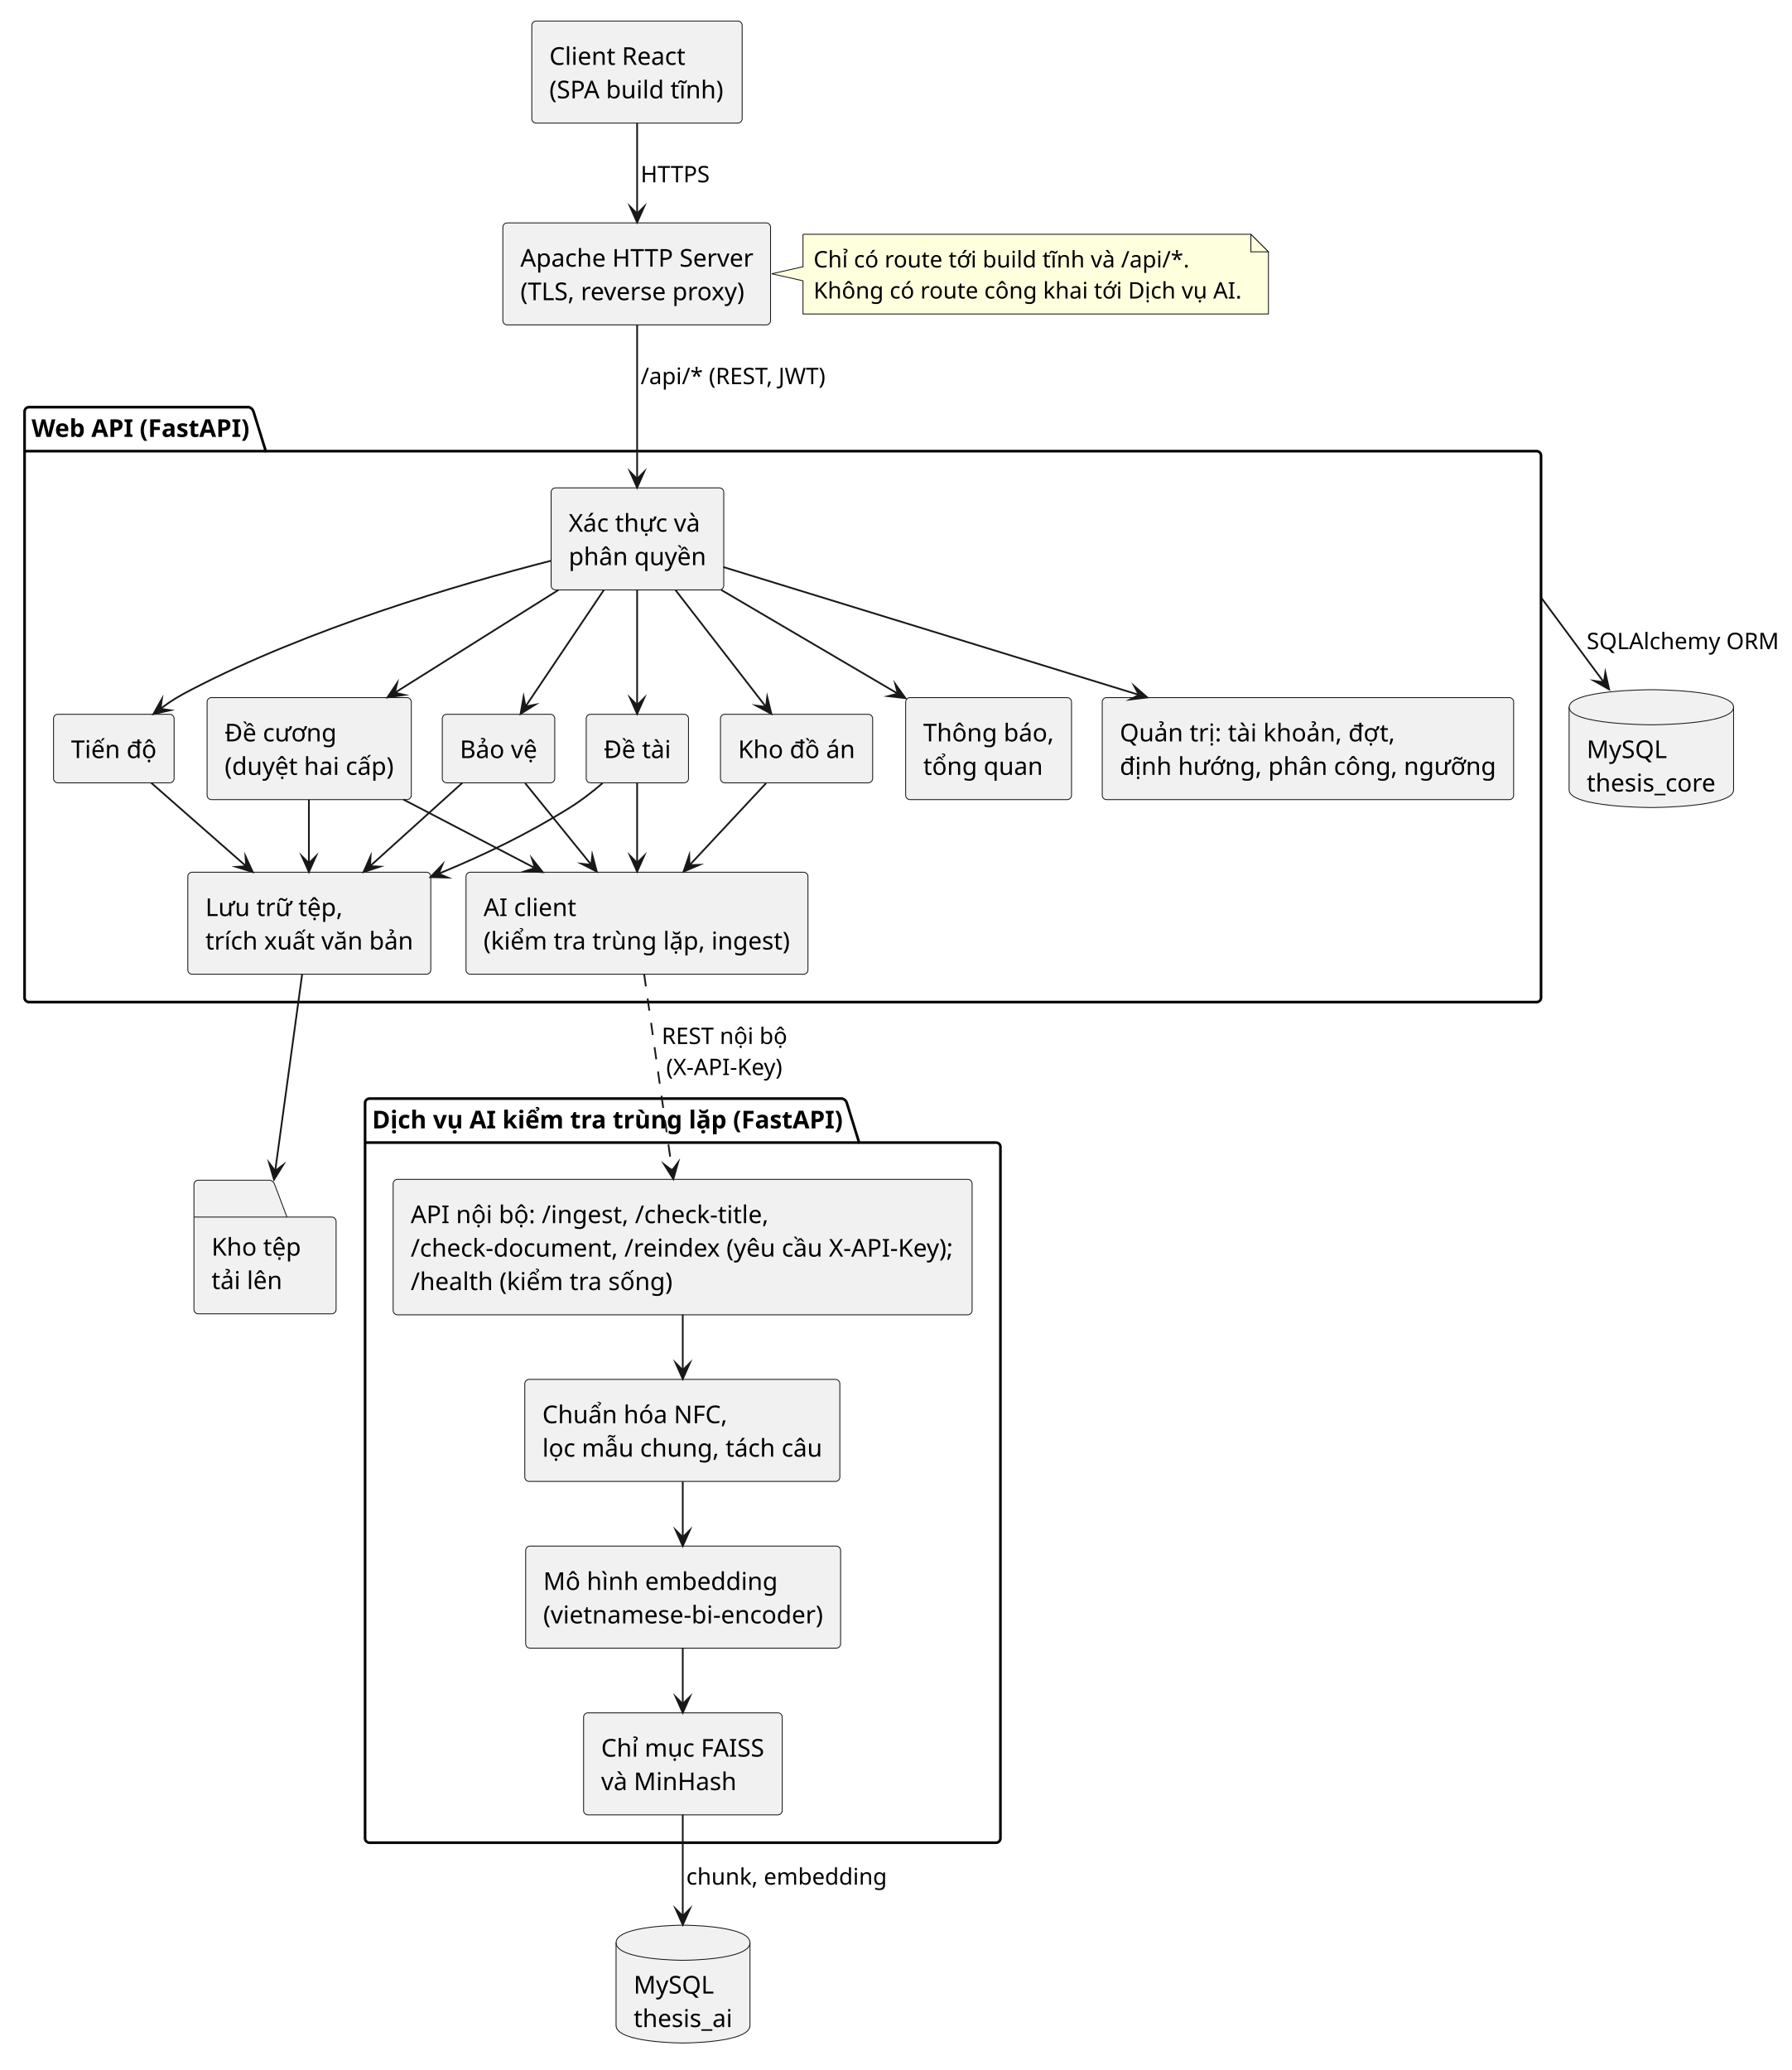
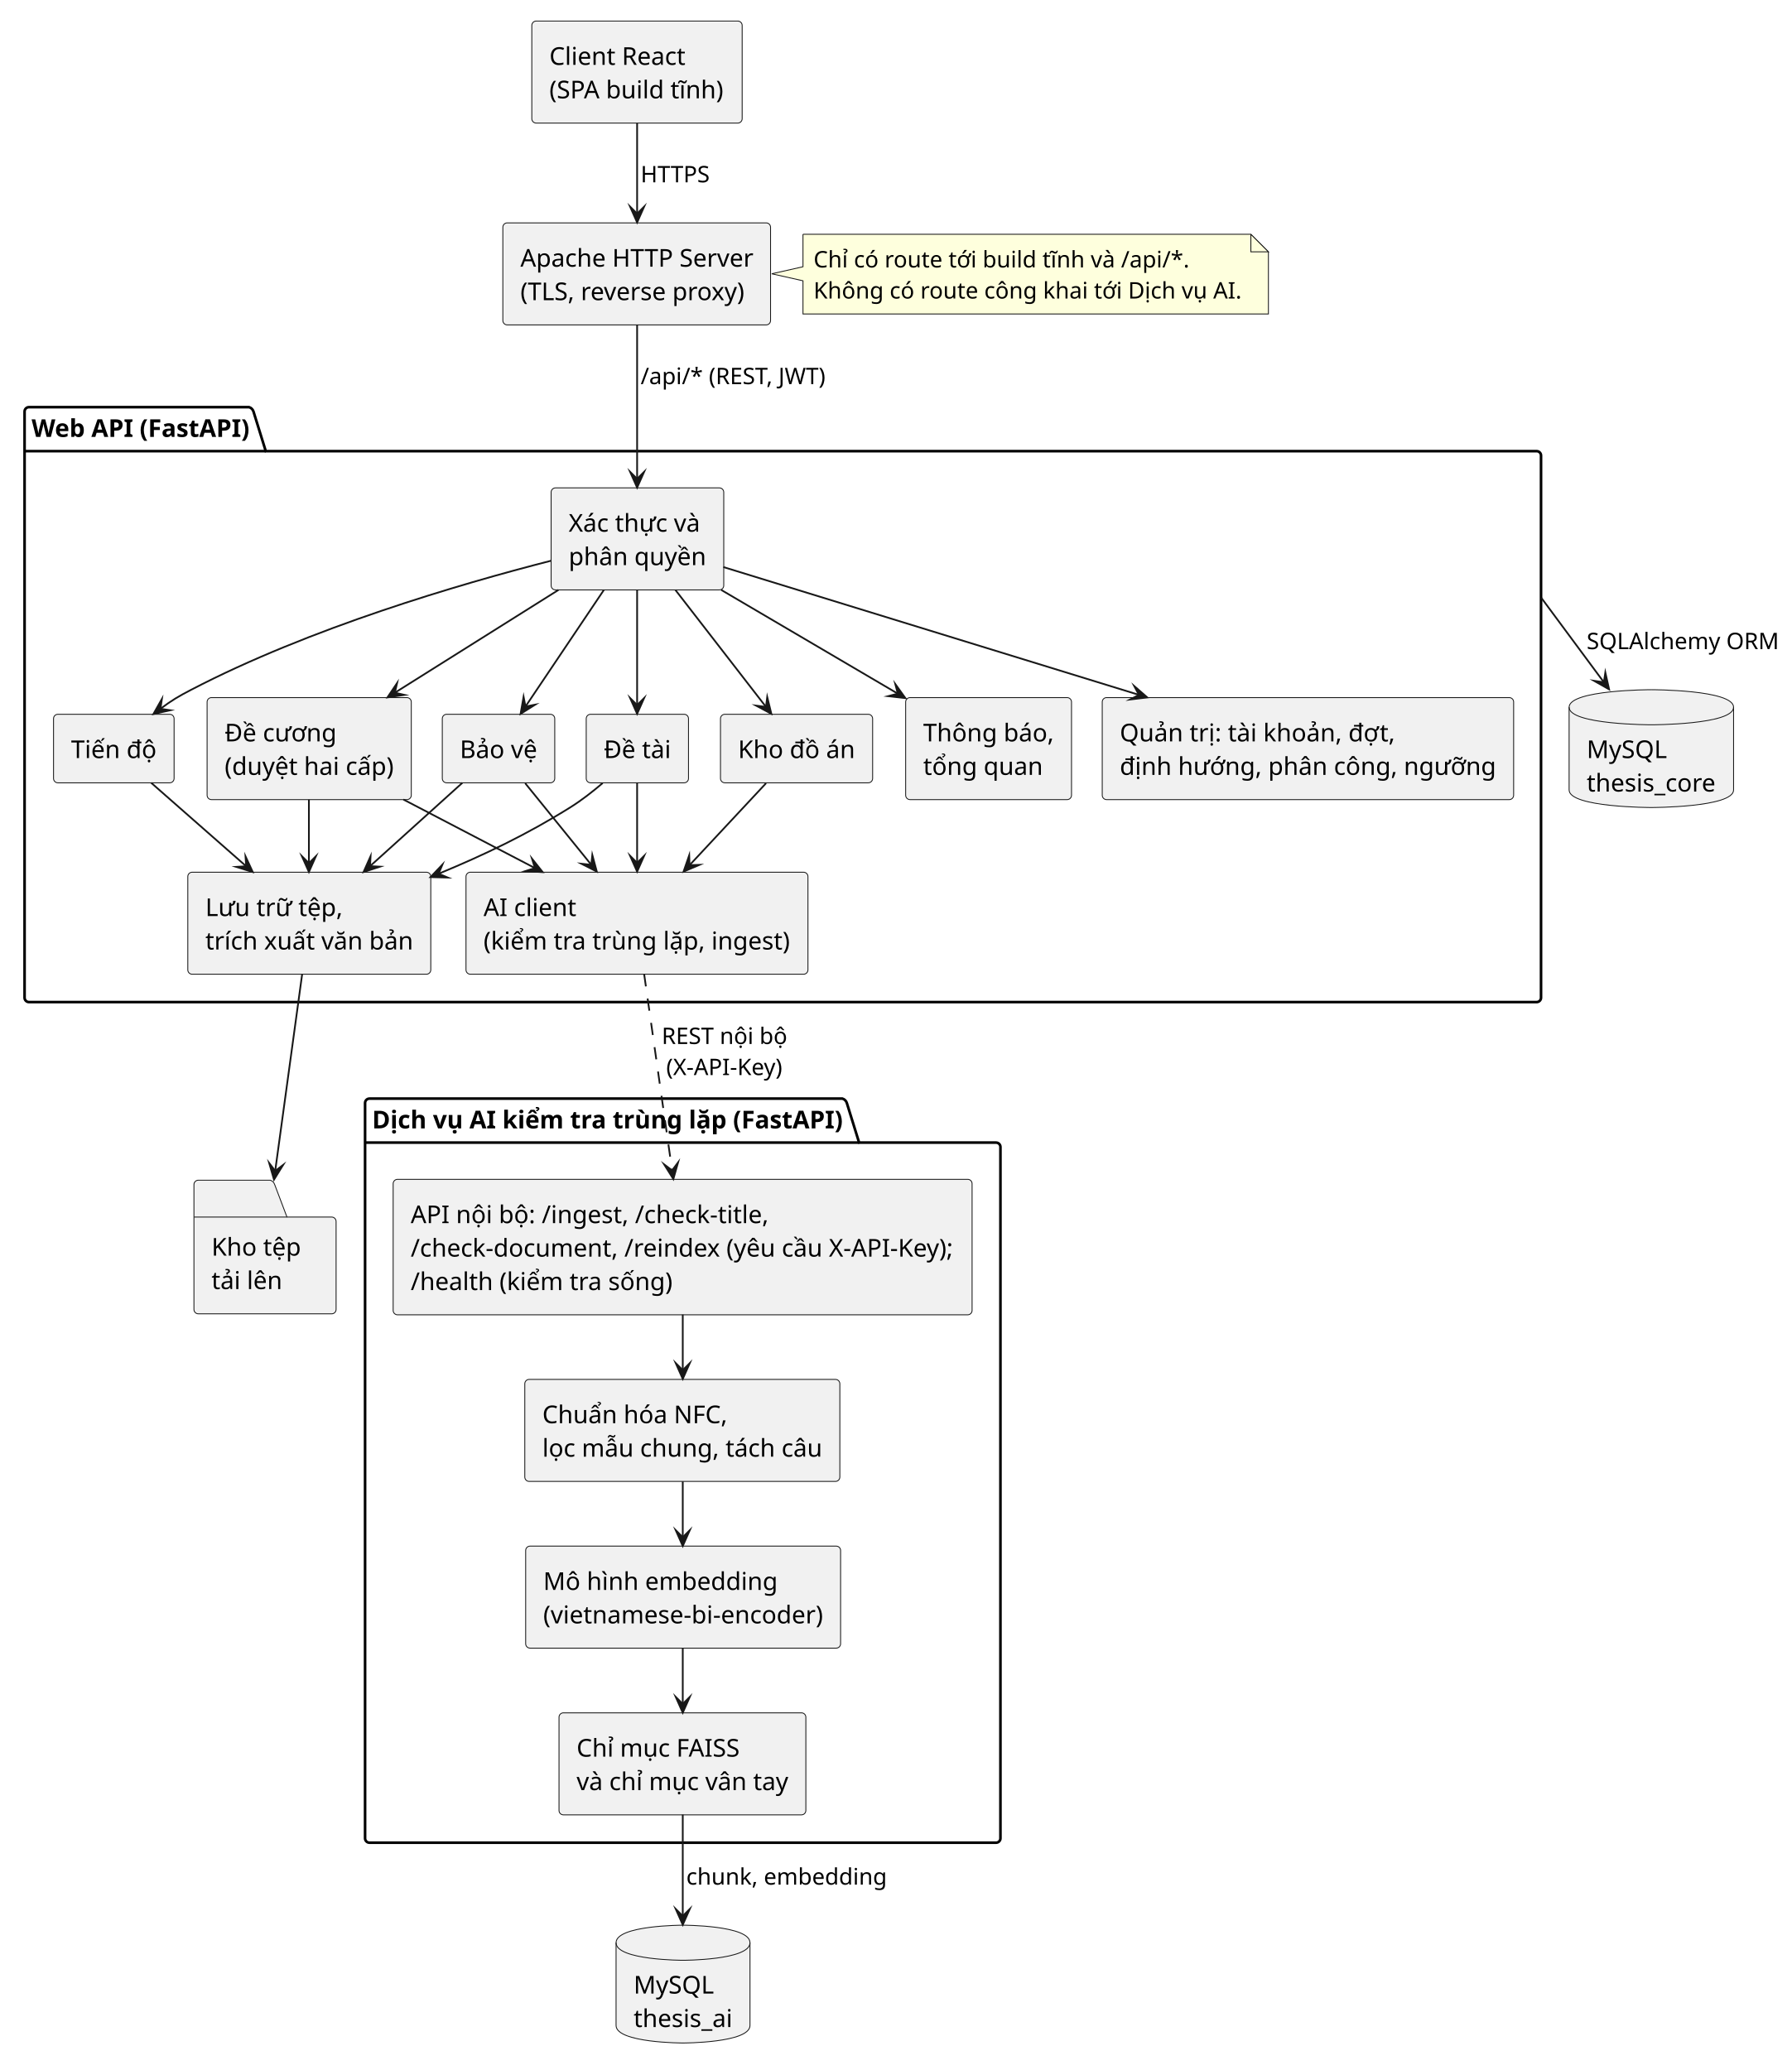
<svg xmlns="http://www.w3.org/2000/svg" version="1.1" data-diagram-type="DESCRIPTION" style="width:1595px;height:1843px;background:#FFFFFF;" width="1595.313px" height="1843.75px" viewBox="0 0 1595 1843" zoomAndPan="magnify" preserveAspectRatio="none" contentStyleType="text/css">
  <defs />
  <g font-family="sans-serif" lengthAdjust="spacing">
    <g class="cluster" data-qualified-name="WA" id="ent0003" data-source-line="8">
      <path d="M25.781,362.5 L221.746,362.5 A5.859,5.859 0 0 1 225.652,366.406 L236.59,401.669 L1367.969,401.669 A3.906,3.906 0 0 1 1371.875,405.575 L1371.875,888.281 A3.906,3.906 0 0 1 1367.969,892.188 L25.781,892.188 A3.906,3.906 0 0 1 21.875,888.281 L21.875,366.406 A3.906,3.906 0 0 1 25.781,362.5" style="stroke:#000;stroke-width:2.344;" fill="none" />
      <line x1="21.875" y1="401.669" x2="236.59" y2="401.669" style="stroke:#000;stroke-width:2.344;" />
      <text x="28.125" y="389.009" fill="#000" font-size="21.875" textLength="194.402" font-weight="700" font-family="'Noto Sans'">Web API (FastAPI)</text>
    </g>
    <g class="cluster" data-qualified-name="D.ch v. AI ki.m tra tr.ng l.p .FastAPI." id="ent0014" data-source-line="21">
      <path d="M328.906,978.125 L749.964,978.125 A5.859,5.859 0 0 1 753.87,982.031 L764.808,1017.294 L886.719,1017.294 A3.906,3.906 0 0 1 890.625,1021.2 L890.625,1636.719 A3.906,3.906 0 0 1 886.719,1640.625 L328.906,1640.625 A3.906,3.906 0 0 1 325,1636.719 L325,982.031 A3.906,3.906 0 0 1 328.906,978.125" style="stroke:#000;stroke-width:2.344;" fill="none" />
      <line x1="325" y1="1017.294" x2="764.808" y2="1017.294" style="stroke:#000;stroke-width:2.344;" />
      <text x="331.25" y="1004.634" fill="#000" font-size="21.875" textLength="419.495" font-weight="700" font-family="'Noto Sans'">Dịch vụ AI kiểm tra trùng lặp (FastAPI)</text>
    </g>
    <g class="entity" data-qualified-name="Client" id="ent0001" data-source-line="5">
      <rect x="473.438" y="18.75" width="187.262" height="90.837" fill="#F1F1F1" style="stroke:#181818;stroke-width:0.781;" rx="3.906" ry="3.906" />
      <text x="489.063" y="57.759" fill="#000" font-size="21.875" textLength="121.165" font-family="'Noto Sans'">Client React</text>
      <text x="489.063" y="87.553" fill="#000" font-size="21.875" textLength="156.012" font-family="'Noto Sans'">(SPA build tĩnh)</text>
    </g>
    <g class="entity" data-qualified-name="Apache" id="ent0002" data-source-line="6">
      <rect x="447.656" y="198.438" width="238.318" height="90.837" fill="#F1F1F1" style="stroke:#181818;stroke-width:0.781;" rx="3.906" ry="3.906" />
      <text x="463.281" y="237.447" fill="#000" font-size="21.875" textLength="207.068" font-family="'Noto Sans'">Apache HTTP Server</text>
      <text x="463.281" y="267.24" fill="#000" font-size="21.875" textLength="201.118" font-family="'Noto Sans'">(TLS, reverse proxy)</text>
    </g>
    <g class="entity" data-qualified-name="DB_core" id="ent0019" data-source-line="28">
      <path d="M1396.875,629.688 C1396.875,614.063 1470.086,614.063 1470.086,614.063 C1470.086,614.063 1543.296,614.063 1543.296,629.688 L1543.296,703.337 C1543.296,718.962 1470.086,718.962 1470.086,718.962 C1470.086,718.962 1396.875,718.962 1396.875,703.337 L1396.875,629.688" style="stroke:#181818;stroke-width:0.781;" fill="#F1F1F1" />
      <path d="M1396.875,629.688 C1396.875,645.313 1470.086,645.313 1470.086,645.313 C1470.086,645.313 1543.296,645.313 1543.296,629.688" style="stroke:#181818;stroke-width:0.781;" fill="none" />
      <text x="1412.5" y="674.947" fill="#000" font-size="21.875" textLength="71.553" font-family="'Noto Sans'">MySQL</text>
      <text x="1412.5" y="704.74" fill="#000" font-size="21.875" textLength="115.171" font-family="'Noto Sans'">thesis_core</text>
    </g>
    <g class="entity" data-qualified-name="DB_ai" id="ent0020" data-source-line="29">
      <path d="M548.438,1729.688 C548.438,1714.063 608.053,1714.063 608.053,1714.063 C608.053,1714.063 667.668,1714.063 667.668,1729.688 L667.668,1803.337 C667.668,1818.962 608.053,1818.962 608.053,1818.962 C608.053,1818.962 548.438,1818.962 548.438,1803.337 L548.438,1729.688" style="stroke:#181818;stroke-width:0.781;" fill="#F1F1F1" />
      <path d="M548.438,1729.688 C548.438,1745.313 608.053,1745.313 608.053,1745.313 C608.053,1745.313 667.668,1745.313 667.668,1729.688" style="stroke:#181818;stroke-width:0.781;" fill="none" />
      <text x="564.063" y="1774.947" fill="#000" font-size="21.875" textLength="71.553" font-family="'Noto Sans'">MySQL</text>
      <text x="564.063" y="1804.74" fill="#000" font-size="21.875" textLength="87.981" font-family="'Noto Sans'">thesis_ai</text>
    </g>
    <g class="entity" data-qualified-name="FileStore" id="ent0021" data-source-line="30">
      <path d="M176.563,1050.781 L240.625,1050.781 A5.859,5.859 0 0 1 244.531,1054.688 L255.469,1083.594 L295.293,1083.594 A3.906,3.906 0 0 1 299.2,1087.5 L299.2,1165.837 A3.906,3.906 0 0 1 295.293,1169.743 L176.563,1169.743 A3.906,3.906 0 0 1 172.656,1165.837 L172.656,1054.688 A3.906,3.906 0 0 1 176.563,1050.781" style="stroke:#181818;stroke-width:0.781;" fill="#F1F1F1" />
      <line x1="172.656" y1="1083.594" x2="255.469" y2="1083.594" style="stroke:#181818;stroke-width:0.781;" />
      <text x="188.281" y="1117.916" fill="#000" font-size="21.875" textLength="79.668" font-family="'Noto Sans'">Kho tệp</text>
      <text x="188.281" y="1147.709" fill="#000" font-size="21.875" textLength="63" font-family="'Noto Sans'">tải lên</text>
    </g>
    <g class="entity" data-qualified-name="GMN46" id="ent0047" data-source-line="61">
      <path d="M714.844,208.594 L714.844,237.5 L687.033,243.75 L714.844,250 L714.844,279.55 A0,0 0 0 0 714.844,279.55 L1129.186,279.55 A0,0 0 0 0 1129.186,279.55 L1129.186,224.219 L1113.561,208.594 L714.844,208.594 A0,0 0 0 0 714.844,208.594" style="stroke:#181818;stroke-width:0.781;" fill="#FEFFDD" />
      <path d="M1113.561,208.594 L1113.561,224.219 L1129.186,224.219 L1113.561,208.594" style="stroke:#181818;stroke-width:0.781;" fill="#FEFFDD" />
      <text x="724.219" y="238.12" fill="#000" font-size="20.313" textLength="335.035" font-family="'Noto Sans'">Chỉ có route tới build tĩnh và /api/*.</text>
      <text x="724.219" y="265.786" fill="#000" font-size="20.313" textLength="381.53" font-family="'Noto Sans'">Không có route công khai tới Dịch vụ AI.</text>
    </g>
    <g class="entity" data-qualified-name="WA.WA_Auth" id="ent0004" data-source-line="9">
      <rect x="490.625" y="434.375" width="153.684" height="90.837" fill="#F1F1F1" style="stroke:#181818;stroke-width:0.781;" rx="3.906" ry="3.906" />
      <text x="506.25" y="473.384" fill="#000" font-size="21.875" textLength="117.009" font-family="'Noto Sans'">Xác thực và</text>
      <text x="506.25" y="503.178" fill="#000" font-size="21.875" textLength="122.434" font-family="'Noto Sans'">phân quyền</text>
    </g>
    <g class="entity" data-qualified-name="WA.WA_QuanTri" id="ent0005" data-source-line="10">
      <rect x="981.25" y="621.094" width="366.242" height="90.837" fill="#F1F1F1" style="stroke:#181818;stroke-width:0.781;" rx="3.906" ry="3.906" />
      <text x="996.875" y="660.103" fill="#000" font-size="21.875" textLength="244.212" font-family="'Noto Sans'">Quản trị: tài khoản, đợt,</text>
      <text x="996.875" y="689.897" fill="#000" font-size="21.875" textLength="334.992" font-family="'Noto Sans'">định hướng, phân công, ngưỡng</text>
    </g>
    <g class="entity" data-qualified-name="WA.WA_DeTai" id="ent0006" data-source-line="11">
      <rect x="521.875" y="635.938" width="91.056" height="61.044" fill="#F1F1F1" style="stroke:#181818;stroke-width:0.781;" rx="3.906" ry="3.906" />
      <text x="537.5" y="674.947" fill="#000" font-size="21.875" textLength="59.806" font-family="'Noto Sans'">Đề tài</text>
    </g>
    <g class="entity" data-qualified-name="WA.WA_DeCuong" id="ent0007" data-source-line="12">
      <rect x="184.375" y="621.094" width="181.771" height="90.837" fill="#F1F1F1" style="stroke:#181818;stroke-width:0.781;" rx="3.906" ry="3.906" />
      <text x="200" y="660.103" fill="#000" font-size="21.875" textLength="99.684" font-family="'Noto Sans'">Đề cương</text>
      <text x="200" y="689.897" fill="#000" font-size="21.875" textLength="150.521" font-family="'Noto Sans'">(duyệt hai cấp)</text>
    </g>
    <g class="entity" data-qualified-name="WA.WA_TienDo" id="ent0008" data-source-line="13">
      <rect x="47.656" y="635.938" width="107.331" height="61.044" fill="#F1F1F1" style="stroke:#181818;stroke-width:0.781;" rx="3.906" ry="3.906" />
      <text x="63.281" y="674.947" fill="#000" font-size="21.875" textLength="76.081" font-family="'Noto Sans'">Tiến độ</text>
    </g>
    <g class="entity" data-qualified-name="WA.WA_BaoVe" id="ent0009" data-source-line="14">
      <rect x="393.75" y="635.938" width="100.112" height="61.044" fill="#F1F1F1" style="stroke:#181818;stroke-width:0.781;" rx="3.906" ry="3.906" />
      <text x="409.375" y="674.947" fill="#000" font-size="21.875" textLength="68.862" font-family="'Noto Sans'">Bảo vệ</text>
    </g>
    <g class="entity" data-qualified-name="WA.WA_Kho" id="ent0010" data-source-line="15">
      <rect x="641.406" y="635.938" width="135.44" height="61.044" fill="#F1F1F1" style="stroke:#181818;stroke-width:0.781;" rx="3.906" ry="3.906" />
      <text x="657.031" y="674.947" fill="#000" font-size="21.875" textLength="104.19" font-family="'Noto Sans'">Kho đồ án</text>
    </g>
    <g class="entity" data-qualified-name="WA.WA_ThongBao" id="ent0011" data-source-line="16">
      <rect x="806.25" y="621.094" width="147.646" height="90.837" fill="#F1F1F1" style="stroke:#181818;stroke-width:0.781;" rx="3.906" ry="3.906" />
      <text x="821.875" y="660.103" fill="#000" font-size="21.875" textLength="116.396" font-family="'Noto Sans'">Thông báo,</text>
      <text x="821.875" y="689.897" fill="#000" font-size="21.875" textLength="106.553" font-family="'Noto Sans'">tổng quan</text>
    </g>
    <g class="entity" data-qualified-name="WA.WA_Storage" id="ent0012" data-source-line="17">
      <rect x="167.188" y="776.563" width="216.312" height="90.837" fill="#F1F1F1" style="stroke:#181818;stroke-width:0.781;" rx="3.906" ry="3.906" />
      <text x="182.813" y="815.572" fill="#000" font-size="21.875" textLength="122.325" font-family="'Noto Sans'">Lưu trữ tệp,</text>
      <text x="182.813" y="845.365" fill="#000" font-size="21.875" textLength="185.062" font-family="'Noto Sans'">trích xuất văn bản</text>
    </g>
    <g class="entity" data-qualified-name="WA.WA_AIClient" id="ent0013" data-source-line="18">
      <rect x="414.844" y="776.563" width="304.424" height="90.837" fill="#F1F1F1" style="stroke:#181818;stroke-width:0.781;" rx="3.906" ry="3.906" />
      <text x="430.469" y="815.572" fill="#000" font-size="21.875" textLength="82.622" font-family="'Noto Sans'">AI client</text>
      <text x="430.469" y="845.365" fill="#000" font-size="21.875" textLength="273.174" font-family="'Noto Sans'">(kiểm tra trùng lặp, ingest)</text>
    </g>
    <g class="entity" data-qualified-name="D.ch v. AI ki.m tra tr.ng l.p .FastAPI..AI_API" id="ent0015" data-source-line="22">
      <rect x="350" y="1050" width="515.386" height="120.631" fill="#F1F1F1" style="stroke:#181818;stroke-width:0.781;" rx="3.906" ry="3.906" />
      <text x="365.625" y="1089.009" fill="#000" font-size="21.875" textLength="318.652" font-family="'Noto Sans'">API nội bộ: /ingest, /check-title,</text>
      <text x="365.625" y="1118.803" fill="#000" font-size="21.875" textLength="484.136" font-family="'Noto Sans'">/check-document, /reindex (yêu cầu X-API-Key);</text>
      <text x="365.625" y="1148.597" fill="#000" font-size="21.875" textLength="233.515" font-family="'Noto Sans'">/health (kiểm tra sống)</text>
    </g>
    <g class="entity" data-qualified-name="D.ch v. AI ki.m tra tr.ng l.p .FastAPI..AI_NLP" id="ent0016" data-source-line="23">
      <rect x="467.188" y="1228.125" width="280.471" height="90.837" fill="#F1F1F1" style="stroke:#181818;stroke-width:0.781;" rx="3.906" ry="3.906" />
      <text x="482.813" y="1267.134" fill="#000" font-size="21.875" textLength="164.718" font-family="'Noto Sans'">Chuẩn hóa NFC,</text>
      <text x="482.813" y="1296.928" fill="#000" font-size="21.875" textLength="249.221" font-family="'Noto Sans'">lọc mẫu chung, tách câu</text>
    </g>
    <g class="entity" data-qualified-name="D.ch v. AI ki.m tra tr.ng l.p .FastAPI..AI_Embed" id="ent0017" data-source-line="24">
      <rect x="467.969" y="1376.563" width="280.362" height="90.837" fill="#F1F1F1" style="stroke:#181818;stroke-width:0.781;" rx="3.906" ry="3.906" />
      <text x="483.594" y="1415.572" fill="#000" font-size="21.875" textLength="208.752" font-family="'Noto Sans'">Mô hình embedding</text>
      <text x="483.594" y="1445.365" fill="#000" font-size="21.875" textLength="249.112" font-family="'Noto Sans'">(vietnamese-bi-encoder)</text>
    </g>
    <g class="entity" data-qualified-name="D.ch v. AI ki.m tra tr.ng l.p .FastAPI..AI_Index" id="ent0018" data-source-line="25">
-       <rect x="519.531" y="1525" width="176.849" height="90.837" fill="#F1F1F1" style="stroke:#181818;stroke-width:0.781;" rx="3.906" ry="3.906" />
-       <text x="535.156" y="1564.009" fill="#000" font-size="21.875" textLength="145.599" font-family="'Noto Sans'">Chỉ mục FAISS</text>
-       <text x="535.156" y="1593.803" fill="#000" font-size="21.875" textLength="120.553" font-family="'Noto Sans'">và MinHash</text>
+       <rect x="497.656" y="1525" width="219.746" height="90.837" fill="#F1F1F1" style="stroke:#181818;stroke-width:0.781;" rx="3.906" ry="3.906" />
+       <text x="513.281" y="1564.009" fill="#000" font-size="21.875" textLength="145.599" font-family="'Noto Sans'">Chỉ mục FAISS</text>
+       <text x="513.281" y="1593.803" fill="#000" font-size="21.875" textLength="188.496" font-family="'Noto Sans'">và chỉ mục vân tay</text>
    </g>
    <g class="link" data-entity-1="ent0001" data-entity-2="ent0002" id="lnk22" data-link-type="dependency">
      <polygon points="567.188,198.039,573.438,183.977,567.188,190.227,560.938,183.977,567.188,198.039" fill="#181818" style="stroke:#181818;stroke-width:1.563;stroke-linejoin:miter;stroke-miterlimit:10;" />
      <path d="M567.188,109.724 C567.188,136.689 567.188,163.252 567.188,190.227" style="stroke:#181818;stroke-width:1.563;" fill="none" />
      <text x="570.313" y="162.339" fill="#000" font-size="20.313" textLength="61.08" font-family="'Noto Sans'">HTTPS</text>
    </g>
    <g class="link" data-entity-1="ent0002" data-entity-2="ent0004" id="lnk23" data-link-type="dependency">
      <polygon points="567.188,434.136,573.438,420.073,567.188,426.323,560.938,420.073,567.188,434.136" fill="#181818" style="stroke:#181818;stroke-width:1.563;stroke-linejoin:miter;stroke-miterlimit:10;" />
      <path d="M567.188,289.103 C567.188,330.594 567.188,384.767 567.188,426.323" style="stroke:#181818;stroke-width:1.563;" fill="none" />
      <text x="570.313" y="342.027" fill="#000" font-size="20.313" textLength="165.73" font-family="'Noto Sans'">/api/* (REST, JWT)</text>
    </g>
    <g class="link" data-entity-1="ent0004" data-entity-2="ent0005" id="lnk24" data-link-type="dependency">
      <polygon points="1021.351,620.947,1009.747,610.839,1013.884,618.65,1006.072,622.786,1021.351,620.947" fill="#181818" style="stroke:#181818;stroke-width:1.563;stroke-linejoin:miter;stroke-miterlimit:10;" />
      <path d="M643.997,504.876 C739.083,534.124 895.469,582.227 1013.884,618.65" style="stroke:#181818;stroke-width:1.563;" fill="none" />
    </g>
    <g class="link" data-entity-1="ent0004" data-entity-2="ent0006" id="lnk25" data-link-type="dependency">
      <polygon points="567.188,635.545,573.438,621.483,567.188,627.733,560.938,621.483,567.188,635.545" fill="#181818" style="stroke:#181818;stroke-width:1.563;stroke-linejoin:miter;stroke-miterlimit:10;" />
      <path d="M567.188,525.225 C567.188,559.384 567.188,597.987 567.188,627.733" style="stroke:#181818;stroke-width:1.563;" fill="none" />
    </g>
    <g class="link" data-entity-1="ent0004" data-entity-2="ent0007" id="lnk26" data-link-type="dependency">
      <polygon points="344.921,620.91,360.153,618.72,351.536,616.753,353.503,608.136,344.921,620.91" fill="#181818" style="stroke:#181818;stroke-width:1.563;stroke-linejoin:miter;stroke-miterlimit:10;" />
      <path d="M497.201,525.225 C451.111,554.186 397.613,587.801 351.536,616.753" style="stroke:#181818;stroke-width:1.563;" fill="none" />
    </g>
    <g class="link" data-entity-1="ent0004" data-entity-2="ent0008" id="lnk27" data-link-type="dependency">
      <polygon points="136.558,635.723,151.572,632.347,142.828,631.061,144.113,622.316,136.558,635.723" fill="#181818" style="stroke:#181818;stroke-width:1.563;stroke-linejoin:miter;stroke-miterlimit:10;" />
      <path d="M490.467,499.271 C408.363,520.279 275.707,559.252 170.313,614.063 C158.727,620.087 153.252,623.309 142.828,631.061" style="stroke:#181818;stroke-width:1.563;" fill="none" />
    </g>
    <g class="link" data-entity-1="ent0004" data-entity-2="ent0009" id="lnk28" data-link-type="dependency">
      <polygon points="463.449,635.545,476.482,627.362,467.808,629.062,466.108,620.388,463.449,635.545" fill="#181818" style="stroke:#181818;stroke-width:1.563;stroke-linejoin:miter;stroke-miterlimit:10;" />
      <path d="M537.621,525.225 C514.655,559.384 487.807,599.316 467.808,629.062" style="stroke:#181818;stroke-width:1.563;" fill="none" />
    </g>
    <g class="link" data-entity-1="ent0004" data-entity-2="ent0010" id="lnk29" data-link-type="dependency">
      <polygon points="686.684,635.545,683.015,620.6,681.9,629.368,673.132,628.254,686.684,635.545" fill="#181818" style="stroke:#181818;stroke-width:1.563;stroke-linejoin:miter;stroke-miterlimit:10;" />
      <path d="M601.245,525.225 C627.7,559.384 658.864,599.623 681.9,629.368" style="stroke:#181818;stroke-width:1.563;" fill="none" />
    </g>
    <g class="link" data-entity-1="ent0004" data-entity-2="ent0011" id="lnk30" data-link-type="dependency">
      <polygon points="805.986,621.544,797.028,609.032,799.25,617.587,790.696,619.81,805.986,621.544" fill="#181818" style="stroke:#181818;stroke-width:1.563;stroke-linejoin:miter;stroke-miterlimit:10;" />
      <path d="M642.039,525.225 C691.695,554.398 749.832,588.554 799.25,617.587" style="stroke:#181818;stroke-width:1.563;" fill="none" />
    </g>
    <g class="link" data-entity-1="ent0006" data-entity-2="ent0013" id="lnk31" data-link-type="dependency">
      <polygon points="567.188,776.018,573.438,761.956,567.188,768.206,560.938,761.956,567.188,776.018" fill="#181818" style="stroke:#181818;stroke-width:1.563;stroke-linejoin:miter;stroke-miterlimit:10;" />
      <path d="M567.188,697.342 C567.188,719.65 567.188,742.888 567.188,768.206" style="stroke:#181818;stroke-width:1.563;" fill="none" />
    </g>
    <g class="link" data-entity-1="ent0007" data-entity-2="ent0013" id="lnk32" data-link-type="dependency">
      <polygon points="483.155,776.499,473.575,764.455,476.227,772.887,467.796,775.539,483.155,776.499" fill="#181818" style="stroke:#181818;stroke-width:1.563;stroke-linejoin:miter;stroke-miterlimit:10;" />
      <path d="M359.121,711.828 C398.065,732.134 437.294,752.587 476.227,772.887" style="stroke:#181818;stroke-width:1.563;" fill="none" />
    </g>
    <g class="link" data-entity-1="ent0009" data-entity-2="ent0013" id="lnk33" data-link-type="dependency">
      <polygon points="531.298,776.018,527.301,761.157,526.379,769.948,517.589,769.027,531.298,776.018" fill="#181818" style="stroke:#181818;stroke-width:1.563;stroke-linejoin:miter;stroke-miterlimit:10;" />
      <path d="M467.55,697.342 C485.625,719.65 505.865,744.63 526.379,769.948" style="stroke:#181818;stroke-width:1.563;" fill="none" />
    </g>
    <g class="link" data-entity-1="ent0010" data-entity-2="ent0013" id="lnk34" data-link-type="dependency">
      <polygon points="608.529,776.018,622.693,770.002,613.86,770.307,613.555,761.473,608.529,776.018" fill="#181818" style="stroke:#181818;stroke-width:1.563;stroke-linejoin:miter;stroke-miterlimit:10;" />
      <path d="M681.96,697.342 C661.139,719.65 637.49,744.989 613.86,770.307" style="stroke:#181818;stroke-width:1.563;" fill="none" />
    </g>
    <g class="link" data-entity-1="ent0006" data-entity-2="ent0012" id="lnk35" data-link-type="dependency">
      <polygon points="383.238,780.916,398.622,781.323,390.459,777.933,393.848,769.77,383.238,780.916" fill="#181818" style="stroke:#181818;stroke-width:1.563;stroke-linejoin:miter;stroke-miterlimit:10;" />
      <path d="M536.492,697.218 C527.644,704.797 517.699,712.559 507.813,718.75 C469.13,742.972 430.891,761.226 390.459,777.933" style="stroke:#181818;stroke-width:1.563;" fill="none" />
    </g>
    <g class="link" data-entity-1="ent0007" data-entity-2="ent0012" id="lnk36" data-link-type="dependency">
      <polygon points="275,776.347,281.25,762.285,275,768.535,268.75,762.285,275,776.347" fill="#181818" style="stroke:#181818;stroke-width:1.563;stroke-linejoin:miter;stroke-miterlimit:10;" />
      <path d="M275,712.033 C275,732.245 275,748.335 275,768.535" style="stroke:#181818;stroke-width:1.563;" fill="none" />
    </g>
    <g class="link" data-entity-1="ent0008" data-entity-2="ent0012" id="lnk37" data-link-type="dependency">
      <polygon points="225.013,776.405,218.572,762.429,219.143,771.249,210.323,771.82,225.013,776.405" fill="#181818" style="stroke:#181818;stroke-width:1.563;stroke-linejoin:miter;stroke-miterlimit:10;" />
      <path d="M134.593,696.982 C160.147,719.428 190.085,745.725 219.143,771.249" style="stroke:#181818;stroke-width:1.563;" fill="none" />
    </g>
    <g class="link" data-entity-1="ent0009" data-entity-2="ent0012" id="lnk38" data-link-type="dependency">
      <polygon points="323.636,776.405,338.262,771.621,329.435,771.17,329.886,762.342,323.636,776.405" fill="#181818" style="stroke:#181818;stroke-width:1.563;stroke-linejoin:miter;stroke-miterlimit:10;" />
      <path d="M411.612,696.982 C386.749,719.428 357.708,745.646 329.435,771.17" style="stroke:#181818;stroke-width:1.563;" fill="none" />
    </g>
    <g class="link" data-entity-1="ent0012" data-entity-2="ent0021" id="lnk39" data-link-type="dependency">
      <polygon points="243.926,1050.278,252.027,1037.194,244.986,1042.538,239.642,1035.497,243.926,1050.278" fill="#181818" style="stroke:#181818;stroke-width:1.563;stroke-linejoin:miter;stroke-miterlimit:10;" />
      <path d="M268.982,867.368 C262.262,916.424 252.416,988.298 244.986,1042.538" style="stroke:#181818;stroke-width:1.563;" fill="none" />
    </g>
    <g class="link" data-entity-1="ent0013" data-entity-2="ent0015" id="lnk40" data-link-type="dependency">
      <polygon points="599.431,1049.759,603.635,1034.956,598.329,1042.025,591.26,1036.719,599.431,1049.759" fill="#181818" style="stroke:#181818;stroke-width:1.563;stroke-linejoin:miter;stroke-miterlimit:10;" />
      <path d="M573.446,867.368 C580.413,916.268 590.603,987.797 598.329,1042.025" style="stroke:#181818;stroke-width:1.563;stroke-dasharray:10.938,10.938;" fill="none" />
      <text x="589.063" y="929.527" fill="#000" font-size="20.313" textLength="111.8" font-family="'Noto Sans'">REST nội bộ</text>
      <text x="593.105" y="957.192" fill="#000" font-size="20.313" textLength="103.716" font-family="'Noto Sans'">(X-API-Key)</text>
    </g>
    <g class="link" data-entity-1="ent0015" data-entity-2="ent0016" id="lnk41" data-link-type="dependency">
      <polygon points="607.813,1227.708,614.063,1213.645,607.813,1219.895,601.563,1213.645,607.813,1227.708" fill="#181818" style="stroke:#181818;stroke-width:1.563;stroke-linejoin:miter;stroke-miterlimit:10;" />
      <path d="M607.813,1170.446 C607.813,1189.372 607.813,1202.202 607.813,1219.895" style="stroke:#181818;stroke-width:1.563;" fill="none" />
    </g>
    <g class="link" data-entity-1="ent0016" data-entity-2="ent0017" id="lnk42" data-link-type="dependency">
      <polygon points="607.813,1376.469,614.063,1362.407,607.813,1368.657,601.563,1362.407,607.813,1376.469" fill="#181818" style="stroke:#181818;stroke-width:1.563;stroke-linejoin:miter;stroke-miterlimit:10;" />
      <path d="M607.813,1318.993 C607.813,1337.203 607.813,1350.462 607.813,1368.657" style="stroke:#181818;stroke-width:1.563;" fill="none" />
    </g>
    <g class="link" data-entity-1="ent0017" data-entity-2="ent0018" id="lnk43" data-link-type="dependency">
      <polygon points="607.813,1524.907,614.063,1510.844,607.813,1517.094,601.563,1510.844,607.813,1524.907" fill="#181818" style="stroke:#181818;stroke-width:1.563;stroke-linejoin:miter;stroke-miterlimit:10;" />
      <path d="M607.813,1467.43 C607.813,1485.641 607.813,1498.9 607.813,1517.094" style="stroke:#181818;stroke-width:1.563;" fill="none" />
    </g>
    <g class="link" data-entity-1="ent0018" data-entity-2="ent0020" id="lnk44" data-link-type="dependency">
      <polygon points="607.813,1713.713,614.063,1699.651,607.813,1705.901,601.563,1699.651,607.813,1713.713" fill="#181818" style="stroke:#181818;stroke-width:1.563;stroke-linejoin:miter;stroke-miterlimit:10;" />
      <path d="M607.813,1615.663 C607.813,1644.797 607.813,1675.365 607.813,1705.901" style="stroke:#181818;stroke-width:1.563;" fill="none" />
      <text x="610.938" y="1677.964" fill="#000" font-size="20.313" textLength="178.649" font-family="'Noto Sans'">chunk, embedding</text>
    </g>
    <g class="link" data-entity-1="ent0003" data-entity-2="ent0019" id="lnk45" data-link-type="dependency">
      <polygon points="1432.469,613.733,1429.124,598.712,1427.82,607.454,1419.078,606.151,1432.469,613.733" fill="#181818" style="stroke:#181818;stroke-width:1.563;stroke-linejoin:miter;stroke-miterlimit:10;" />
      <path d="M1372.181,532.31 C1373.077,533.52 1373.981,534.741 1374.893,535.973 C1378.542,540.901 1382.318,546 1386.167,551.199 C1401.564,571.994 1413.488,588.098 1427.82,607.454" style="stroke:#181818;stroke-width:1.563;" fill="none" />
      <text x="1412.5" y="577.964" fill="#000" font-size="20.313" textLength="171.194" font-family="'Noto Sans'">SQLAlchemy ORM</text>
    </g>
  </g>
</svg>
